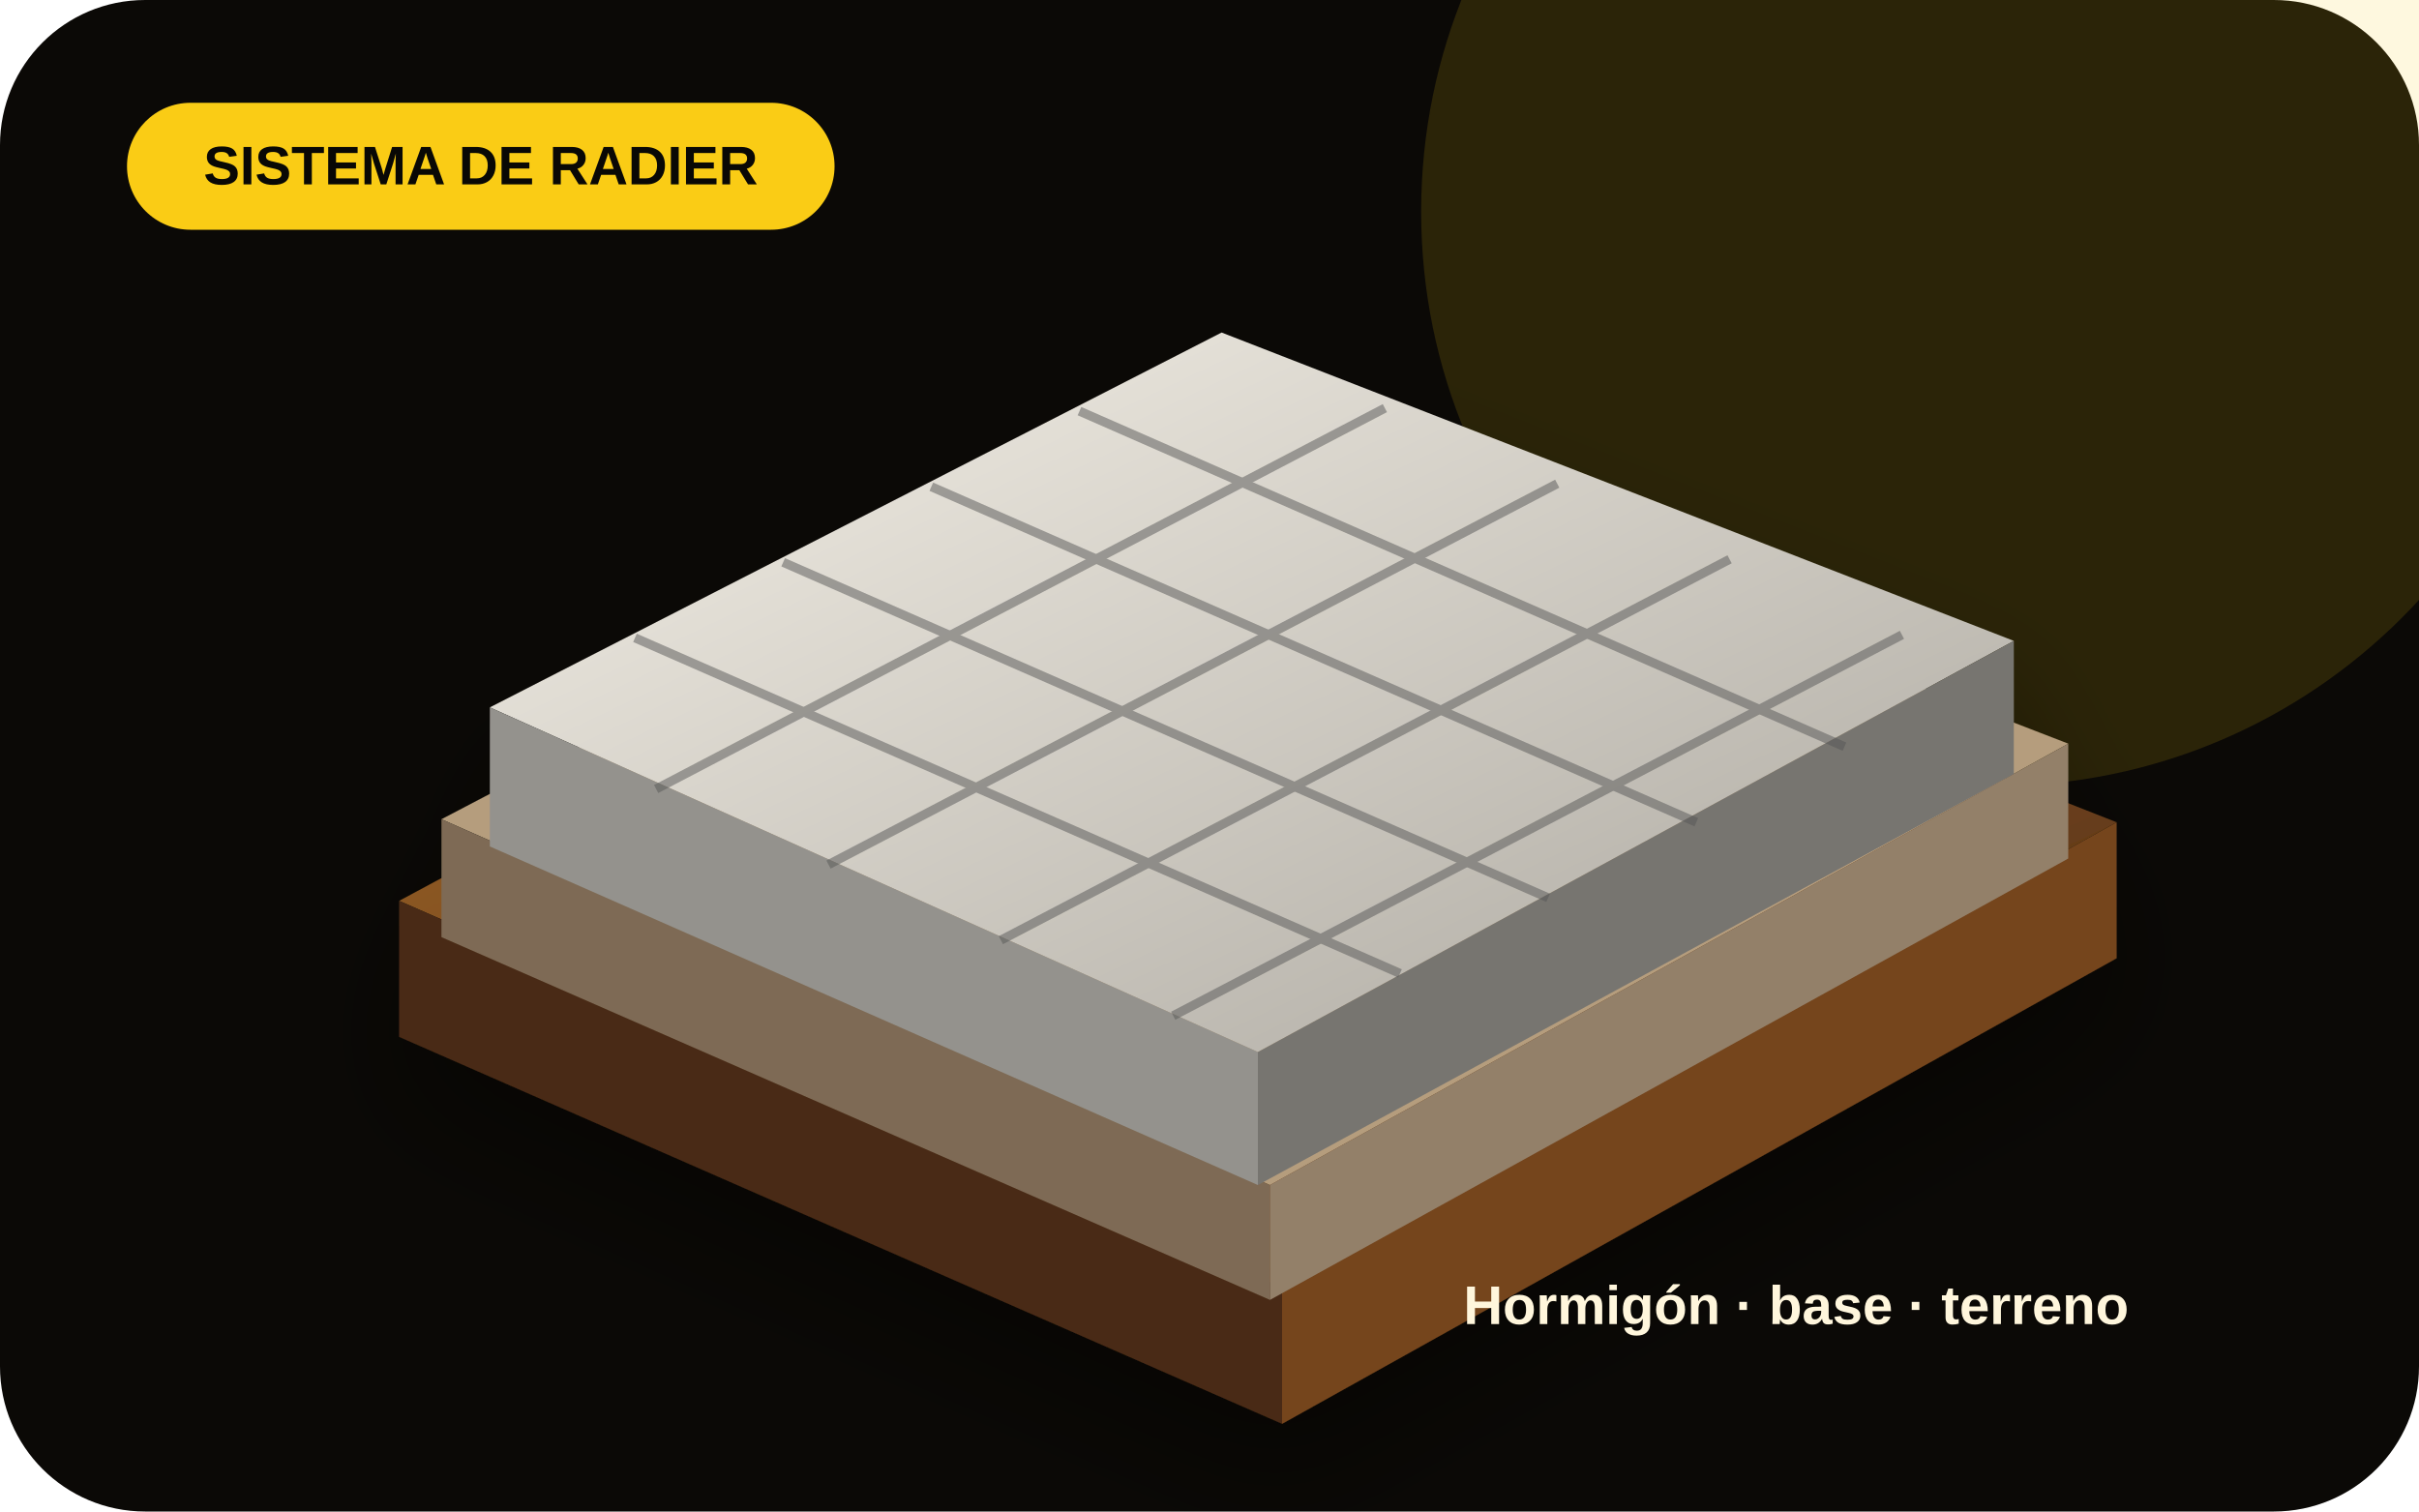
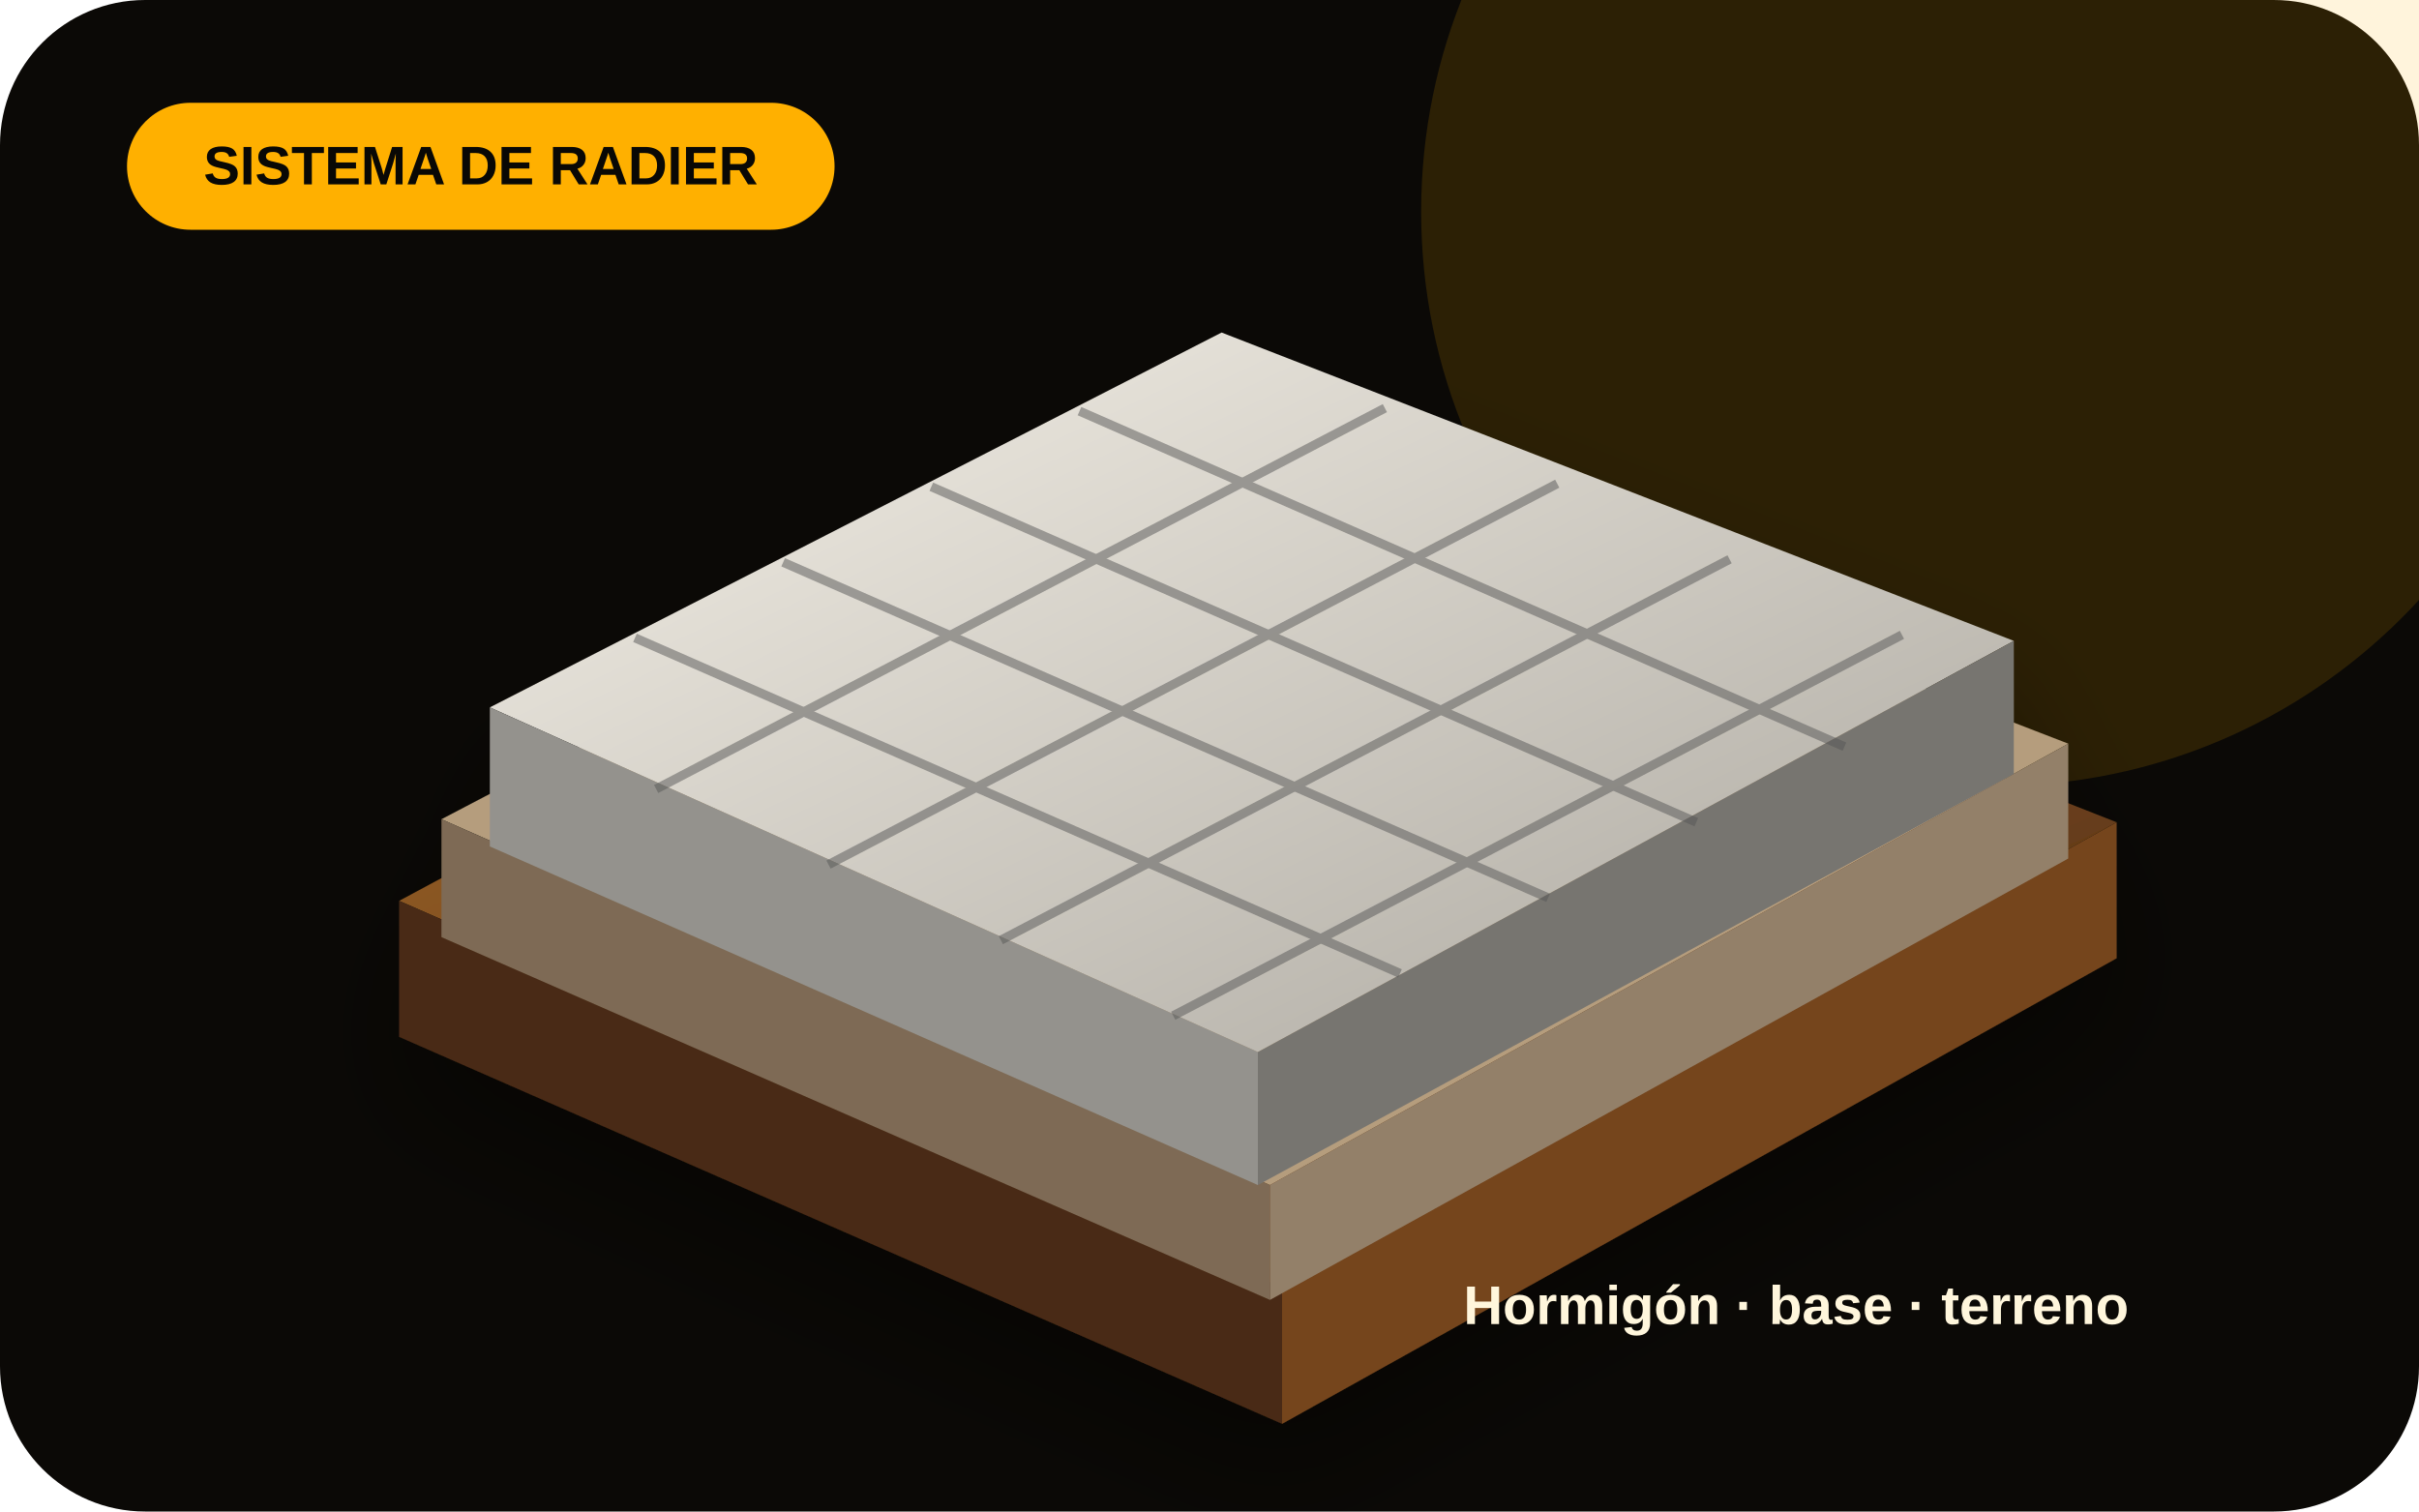
<svg xmlns="http://www.w3.org/2000/svg" viewBox="0 0 800 500" role="img" aria-labelledby="title desc">
  <defs>
    <linearGradient id="concrete" x1="0" y1="0" x2="1" y2="1">
      <stop stop-color="#f5f1e8" />
      <stop offset="1" stop-color="#aaa69e" />
    </linearGradient>
    <linearGradient id="soil" x1="0" y1="0" x2="1" y2="1">
      <stop stop-color="#9f652a" />
      <stop offset="1" stop-color="#4f2d13" />
    </linearGradient>
    <filter id="shadow">
      <feDropShadow dx="0" dy="22" stdDeviation="18" flood-opacity=".35" />
    </filter>
  </defs>
  <rect width="800" height="500" rx="48" fill="#0b0906" />
-   <circle cx="660" cy="70" r="190" fill="#facc15" opacity=".14" />
+   <circle cx="660" cy="70" r="190" fill="#FFB000" opacity=".14" />
  <g filter="url(#shadow)" transform="translate(20 12)">
    <path d="M112 286 380 142l300 118-276 154z" fill="url(#soil)" />
    <path d="m112 286 292 128v45L112 331z" fill="#4a2b16" />
    <path d="m404 414 276-154v45L404 459z" fill="#74441d" />
    <path d="M126 259 382 125l282 109-264 146z" fill="#b59d7d" />
    <path d="m126 259 274 121v38L126 298z" fill="#7e6b55" />
    <path d="m400 380 264-146v38L400 418z" fill="#938069" />
    <path d="M142 222 384 98l262 102-250 136z" fill="url(#concrete)" />
    <path d="m142 222 254 114v44L142 268z" fill="#94928d" />
    <path d="m396 336 250-136v44L396 380z" fill="#777570" />
    <g stroke="#555" stroke-width="3" opacity=".5">
      <path d="m190 199 253 111m-204-136 253 111m-204-136 253 111m-204-136 253 111" />
      <path d="m197 249 241-126m-184 151 241-126m-184 151 241-126m-184 151 241-126" />
    </g>
  </g>
  <g font-family="Arial,sans-serif" font-size="18" font-weight="700">
-     <rect x="42" y="34" width="234" height="42" rx="21" fill="#facc15" />
+     <rect x="42" y="34" width="234" height="42" rx="21" fill="#FFB000" />
    <text x="159" y="61" text-anchor="middle" fill="#090805">SISTEMA DE RADIER</text>
    <text x="594" y="438" text-anchor="middle" fill="#fff6dc">Hormigón · base · terreno</text>
  </g>
</svg>
